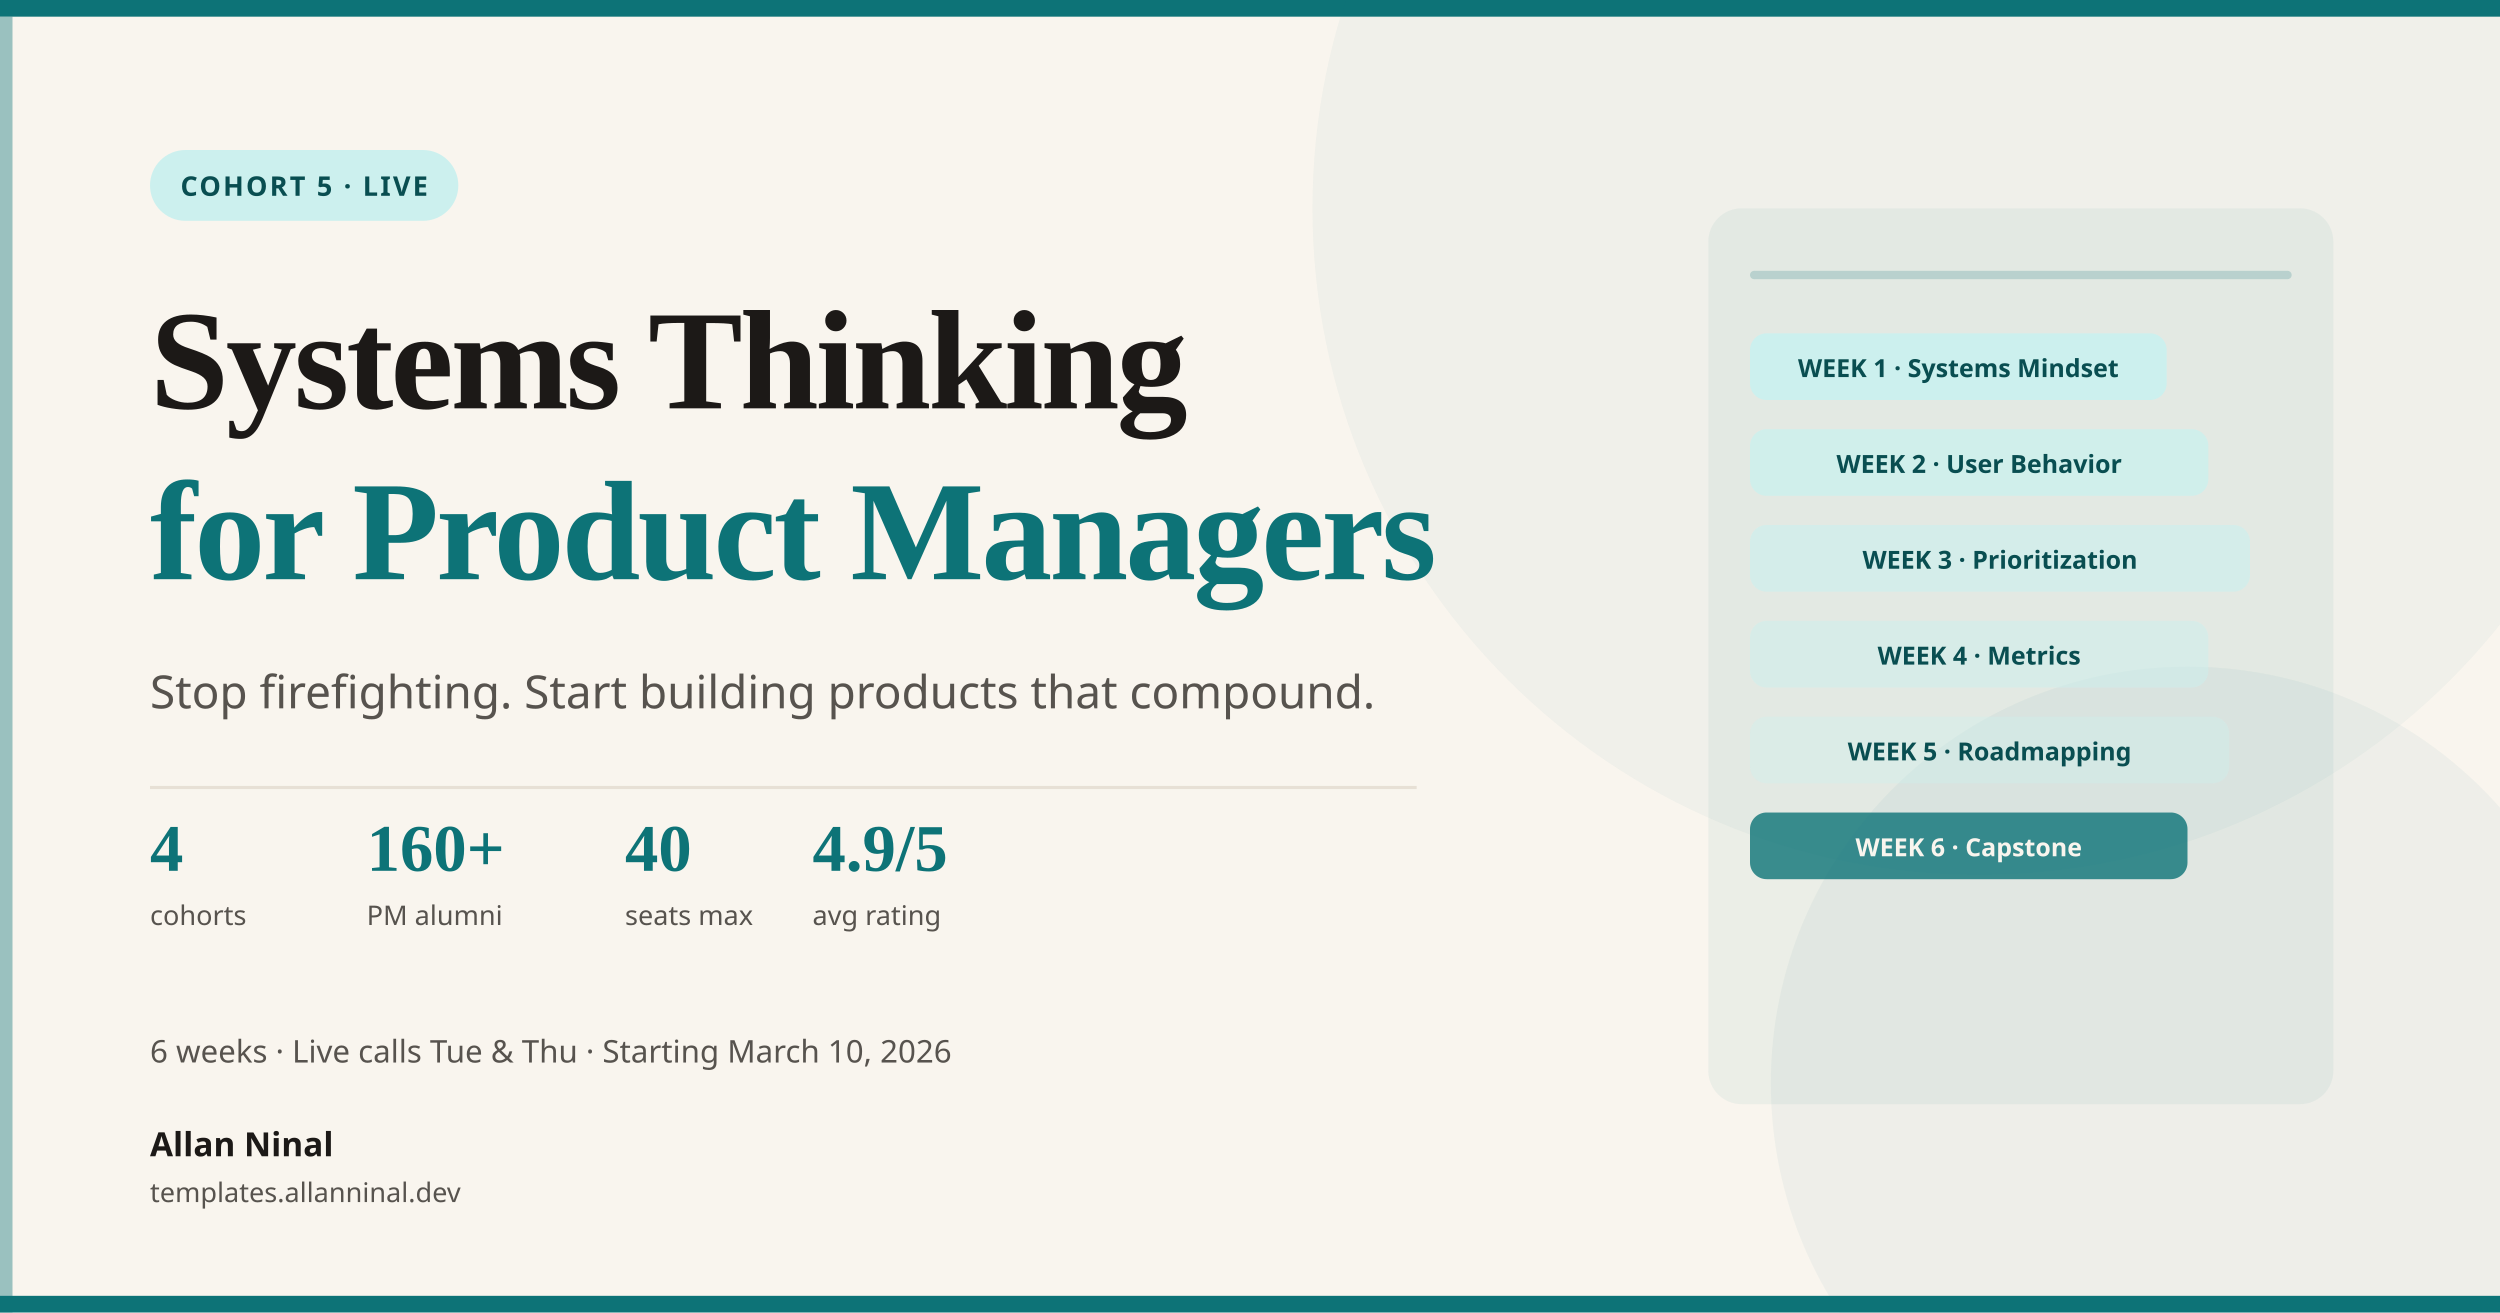
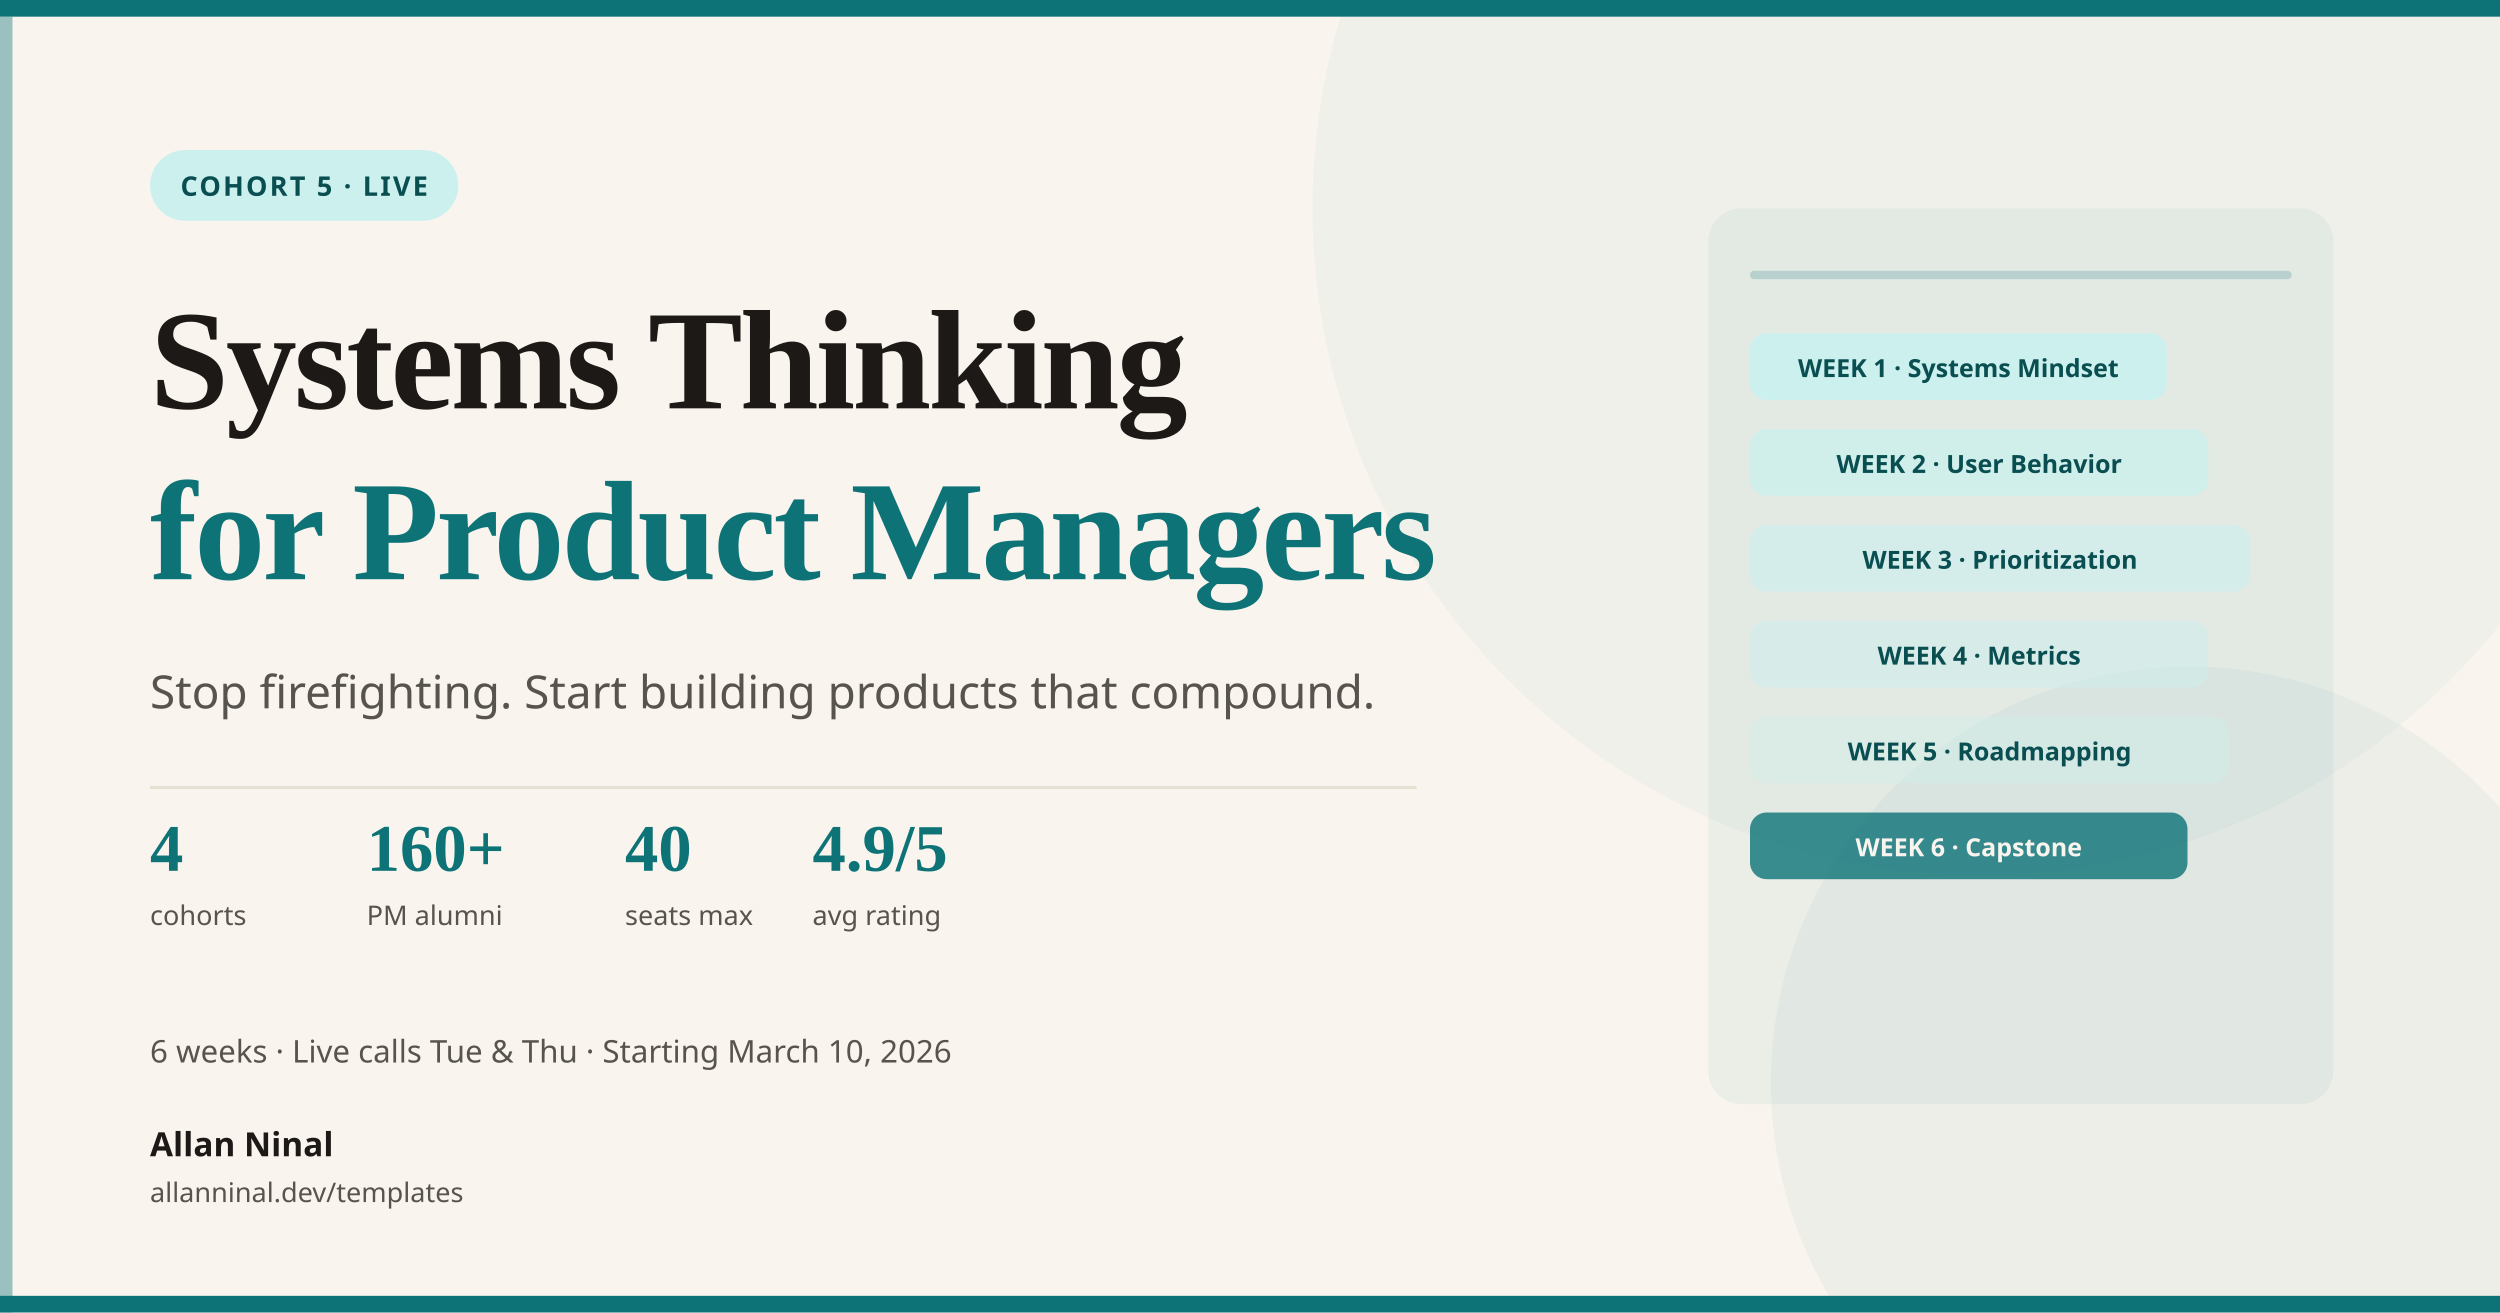
<svg xmlns="http://www.w3.org/2000/svg" width="1200" height="630" viewBox="0 0 1200 630">
  <rect width="1200" height="630" fill="#F9F5EE" />
  <rect width="1200" height="8" fill="#0D7377" />
  <rect x="0" y="8" width="6" height="622" fill="#0D7377" opacity="0.4" />
  <circle cx="950" cy="100" r="320" fill="#0D7377" opacity="0.04" />
  <circle cx="1050" cy="520" r="200" fill="#0D7377" opacity="0.05" />
  <rect x="72" y="72" width="148" height="34" rx="17" fill="#CCF0EE" />
  <text x="146" y="94" text-anchor="middle" font-family="'Public Sans', system-ui, sans-serif" font-size="13" font-weight="700" fill="#094E51" letter-spacing="0.08em">COHORT 5 · LIVE</text>
  <text x="72" y="196" font-family="Georgia, 'Times New Roman', serif" font-size="68" font-weight="700" fill="#1C1917" letter-spacing="-0.02em">Systems Thinking</text>
  <text x="72" y="278" font-family="Georgia, 'Times New Roman', serif" font-size="68" font-weight="700" fill="#0D7377" letter-spacing="-0.02em">for Product Managers</text>
  <text x="72" y="340" font-family="'Public Sans', system-ui, sans-serif" font-size="22" fill="#57534E">Stop firefighting. Start building products that compound.</text>
  <line x1="72" y1="378" x2="680" y2="378" stroke="#E7E0D5" stroke-width="1.5" />
  <text x="72" y="418" font-family="Georgia, 'Times New Roman', serif" font-size="32" font-weight="700" fill="#0D7377">4</text>
  <text x="72" y="444" font-family="'Public Sans', system-ui, sans-serif" font-size="13" fill="#57534E">cohorts</text>
  <text x="176" y="418" font-family="Georgia, 'Times New Roman', serif" font-size="32" font-weight="700" fill="#0D7377">160+</text>
  <text x="176" y="444" font-family="'Public Sans', system-ui, sans-serif" font-size="13" fill="#57534E">PM alumni</text>
  <text x="300" y="418" font-family="Georgia, 'Times New Roman', serif" font-size="32" font-weight="700" fill="#0D7377">40</text>
  <text x="300" y="444" font-family="'Public Sans', system-ui, sans-serif" font-size="13" fill="#57534E">seats max</text>
  <text x="390" y="418" font-family="Georgia, 'Times New Roman', serif" font-size="32" font-weight="700" fill="#0D7377">4.9/5</text>
  <text x="390" y="444" font-family="'Public Sans', system-ui, sans-serif" font-size="13" fill="#57534E">avg rating</text>
  <text x="72" y="510" font-family="'Public Sans', system-ui, sans-serif" font-size="15" fill="#57534E">6 weeks · Live calls Tue &amp; Thu · Starting March 10, 2026</text>
  <text x="72" y="555" font-family="'Public Sans', system-ui, sans-serif" font-size="16" font-weight="600" fill="#1C1917">Allan Ninal</text>
-   <text x="72" y="577" font-family="'Public Sans', system-ui, sans-serif" font-size="13" fill="#57534E">templates.allanninal.dev</text>
+   <text x="72" y="577" font-family="'Public Sans', system-ui, sans-serif" font-size="13" fill="#57534E">allanninal.dev/templates</text>
  <rect x="820" y="100" width="300" height="430" rx="16" fill="#0D7377" opacity="0.06" />
  <rect x="840" y="130" width="260" height="4" rx="2" fill="#0D7377" opacity="0.2" />
  <rect x="840" y="160" width="200" height="32" rx="8" fill="#CCF0EE" />
  <text x="940" y="181" text-anchor="middle" font-family="'Public Sans', system-ui, sans-serif" font-size="12" font-weight="700" fill="#094E51">WEEK 1 · Systems Mindset</text>
  <rect x="840" y="206" width="220" height="32" rx="8" fill="#CCF0EE" opacity="0.8" />
  <text x="950" y="227" text-anchor="middle" font-family="'Public Sans', system-ui, sans-serif" font-size="12" font-weight="700" fill="#094E51">WEEK 2 · User Behavior</text>
  <rect x="840" y="252" width="240" height="32" rx="8" fill="#CCF0EE" opacity="0.65" />
  <text x="960" y="273" text-anchor="middle" font-family="'Public Sans', system-ui, sans-serif" font-size="12" font-weight="700" fill="#094E51">WEEK 3 · Prioritization</text>
  <rect x="840" y="298" width="220" height="32" rx="8" fill="#CCF0EE" opacity="0.5" />
  <text x="950" y="319" text-anchor="middle" font-family="'Public Sans', system-ui, sans-serif" font-size="12" font-weight="700" fill="#094E51">WEEK 4 · Metrics</text>
  <rect x="840" y="344" width="230" height="32" rx="8" fill="#CCF0EE" opacity="0.35" />
  <text x="955" y="365" text-anchor="middle" font-family="'Public Sans', system-ui, sans-serif" font-size="12" font-weight="700" fill="#094E51">WEEK 5 · Roadmapping</text>
  <rect x="840" y="390" width="210" height="32" rx="8" fill="#0D7377" opacity="0.8" />
  <text x="945" y="411" text-anchor="middle" font-family="'Public Sans', system-ui, sans-serif" font-size="12" font-weight="700" fill="#F9F5EE">WEEK 6 · Capstone</text>
  <rect x="0" y="622" width="1200" height="8" fill="#0D7377" />
</svg>
